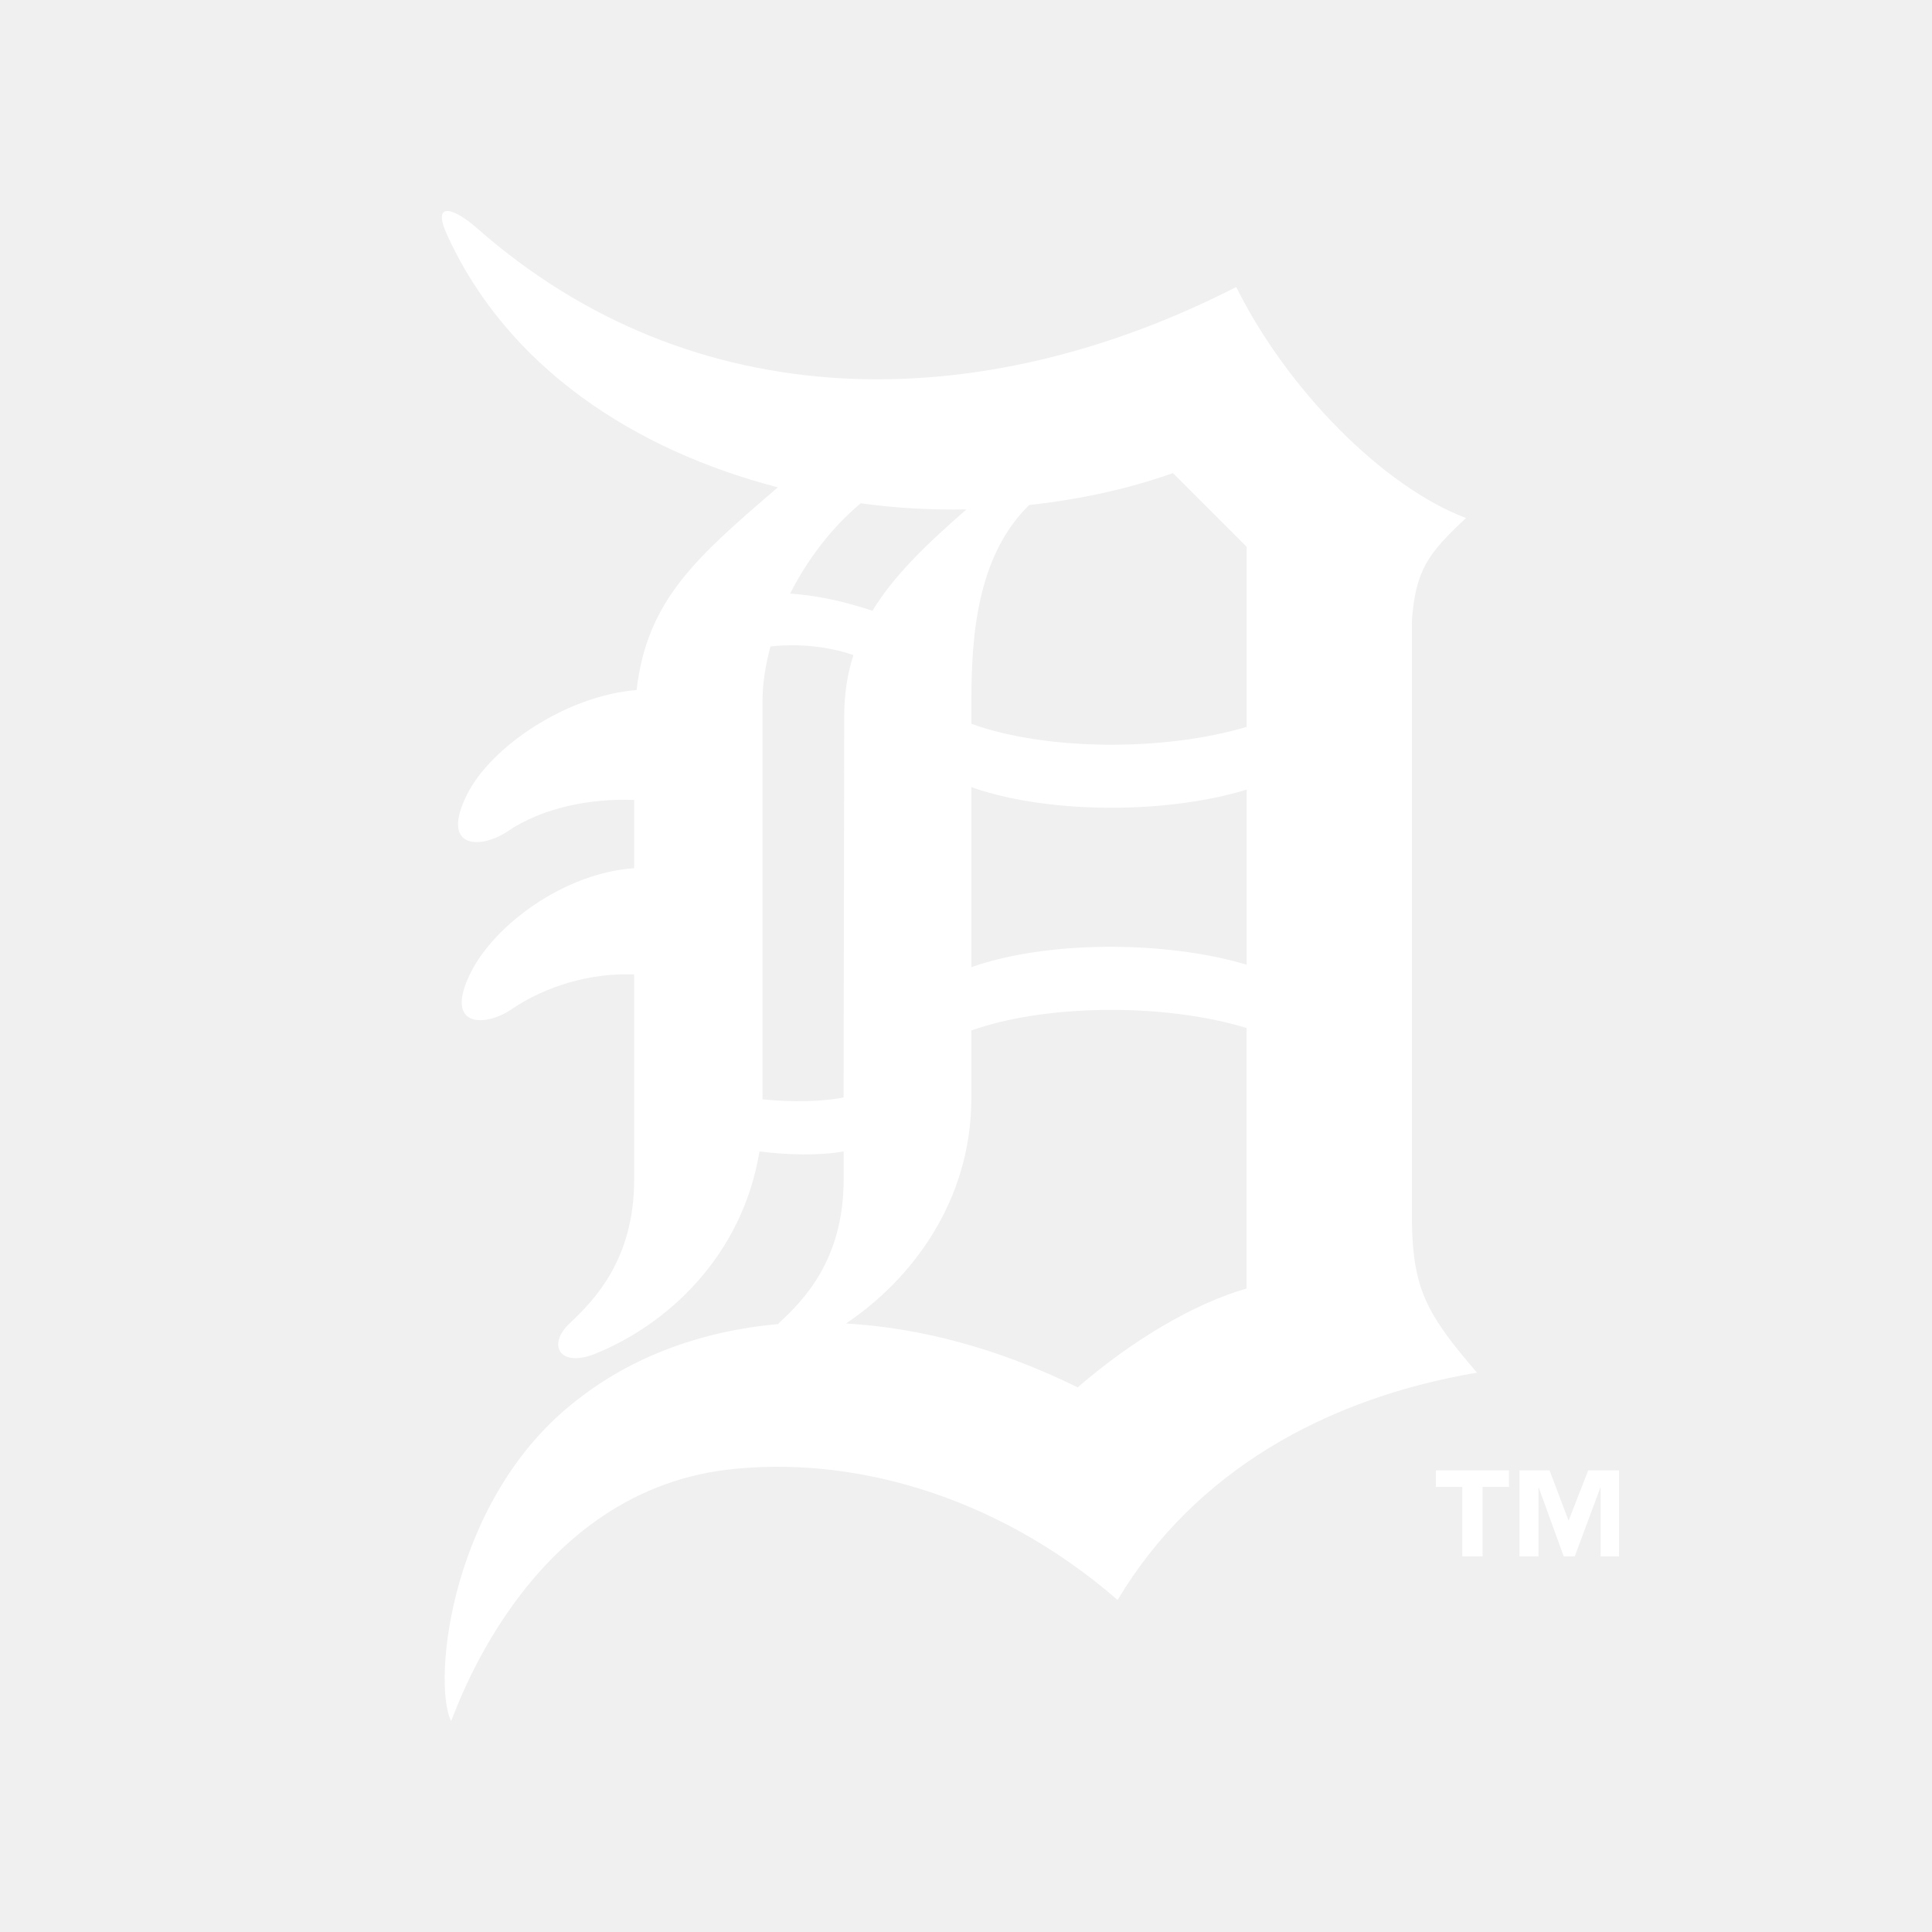
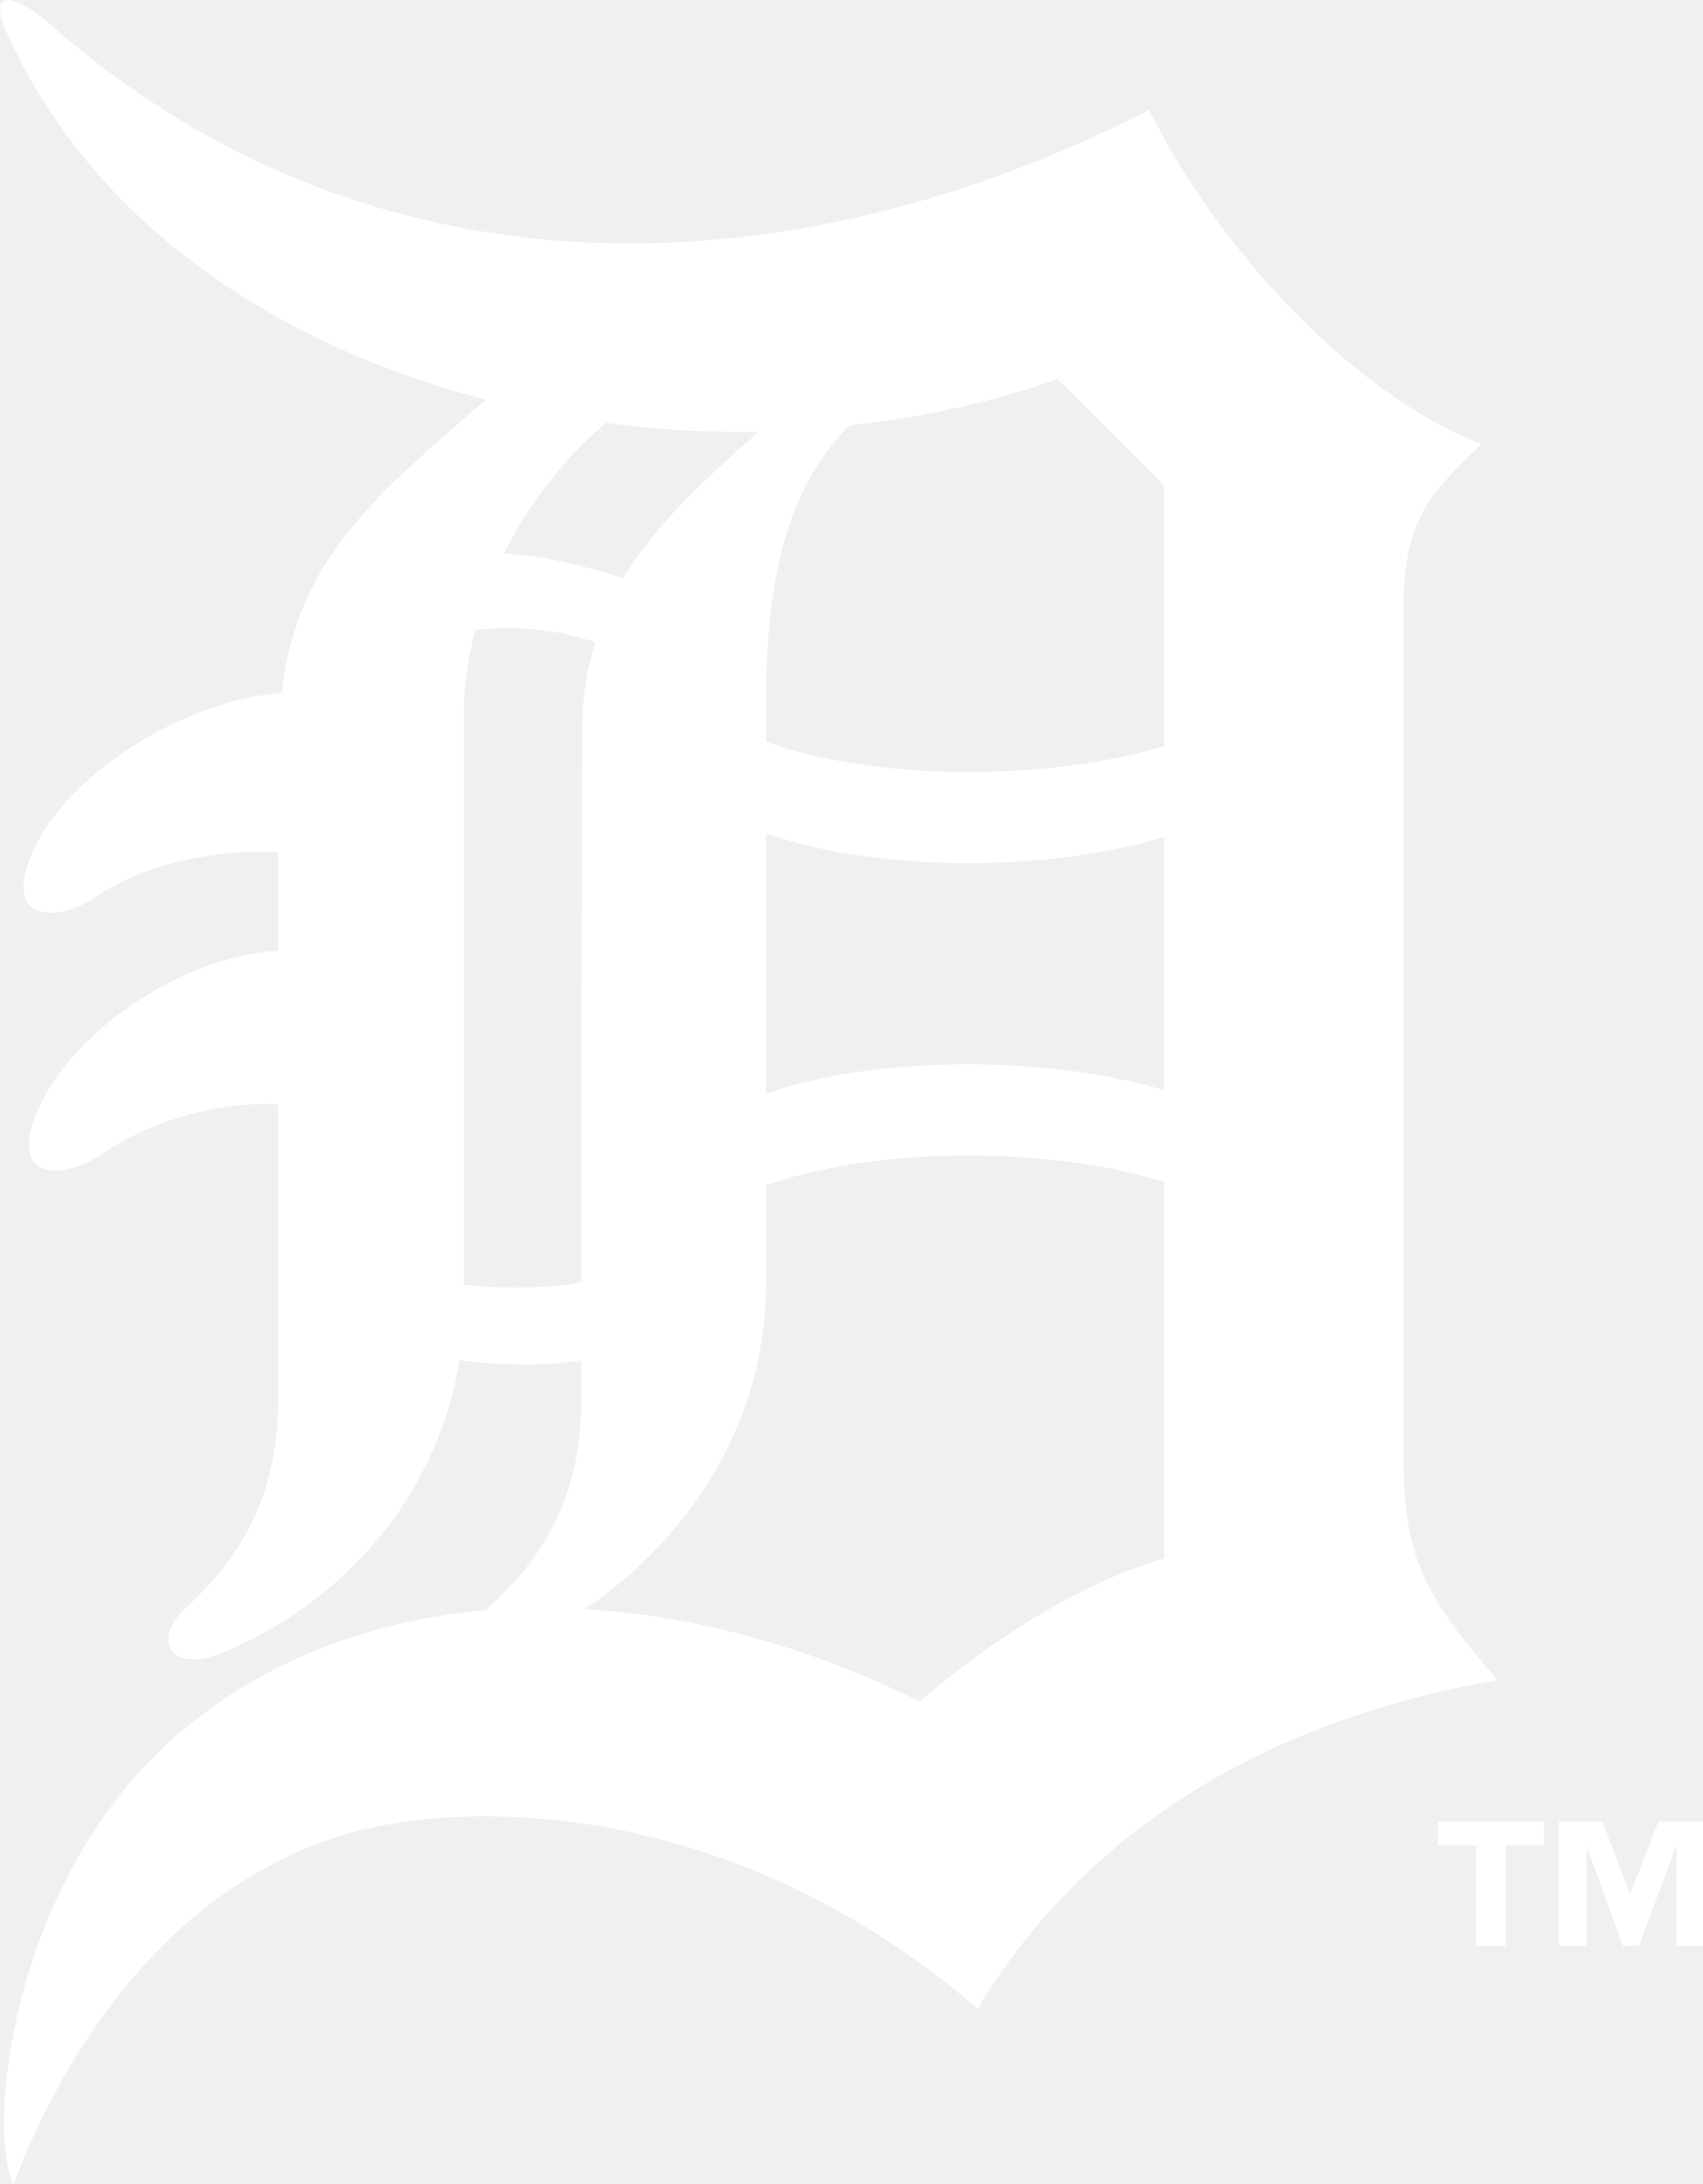
- <svg xmlns="http://www.w3.org/2000/svg" viewBox="0 0 300 300">
+ <svg xmlns="http://www.w3.org/2000/svg" viewBox="68.61 32.76 182.79 234.47">
  <path fill="#fff" d="M219.24 189.77v-93.4c.57-7.92 2.58-10.49 8.4-15.93-12.88-4.87-27.76-19.94-35.68-35.87-39.97 20.42-84.34 20.42-117.92-9.16-3.34-2.96-7.16-4.48-4.58 1.14 9.44 20.61 29.19 33.39 51.33 39.12-12.78 10.97-20.32 17.55-21.94 31.48-10.88.86-22.61 8.78-26.33 16.22-4.2 8.4 2 8.59 6.3 5.72 5.44-3.72 13.07-5.15 19.65-4.87v10.59c-10.88.76-21.66 8.78-25.38 16.22-4.2 8.4 2 8.59 6.3 5.72 5.44-3.72 12.5-5.72 19.08-5.44v31.86c0 12.5-6.3 18.79-9.92 22.23-3.72 3.43-1.62 6.96 3.72 4.87 11.26-4.48 22.99-15.17 25.66-31.48 4.29.57 9.44.67 13.07 0v4.39c0 12.5-6.3 18.79-10.02 22.23q-.1.1-.1.19c-11.93 1.05-22.71 5.06-31.2 11.73-19.65 15.07-22.61 43.6-19.65 49.9.19.38 10.97-35.2 42.93-39.02 18.51-2.19 41.21 3.43 60.58 20.23 11.93-19.94 32.25-31.29 55.81-35.3-7.92-9.16-9.92-13.07-10.11-23.37M193.58 84.92v27.95c-12.78 3.82-31.2 3.72-42.74-.48v-3.63c0-9.92.86-22.42 8.97-30.34 7.82-.86 15.36-2.48 22.32-4.96l11.45 11.45Zm-42.74 37.31c11.54 4.1 29.96 4.29 42.74.38v27.19c-12.78-3.82-31.2-3.72-42.74.38zm-.77-43.13c-6.01 5.25-11.16 10.11-14.6 15.74-4.58-1.53-8.78-2.39-12.78-2.67 2.67-5.25 6.39-10.21 10.97-14.02 5.44.76 10.97 1.05 16.41.95m-31.67 91.59v-61.82c0-2.77.48-5.63 1.24-8.49 4.48-.48 8.97 0 12.88 1.34-.95 2.96-1.43 6.01-1.43 9.54l-.1 59.15c-3.24.67-8.2.76-12.59.29Zm48.94 44.74c-12.4-6.11-24.52-9.25-35.97-9.92 10.21-6.87 19.46-18.99 19.46-35.01v-10.49c11.54-4.1 29.96-4.29 42.74-.38v40.45c-8.01 2.29-17.65 7.92-26.24 15.36Zm55.62 15.46h4.1v10.78h3.15v-10.78h4.1v-2.58h-11.35m23.66 0-3.05 7.82-2.96-7.82h-4.67v13.36h2.96v-10.78l3.91 10.78h1.72l4.01-10.78v10.78h2.86v-13.36" />
</svg>
